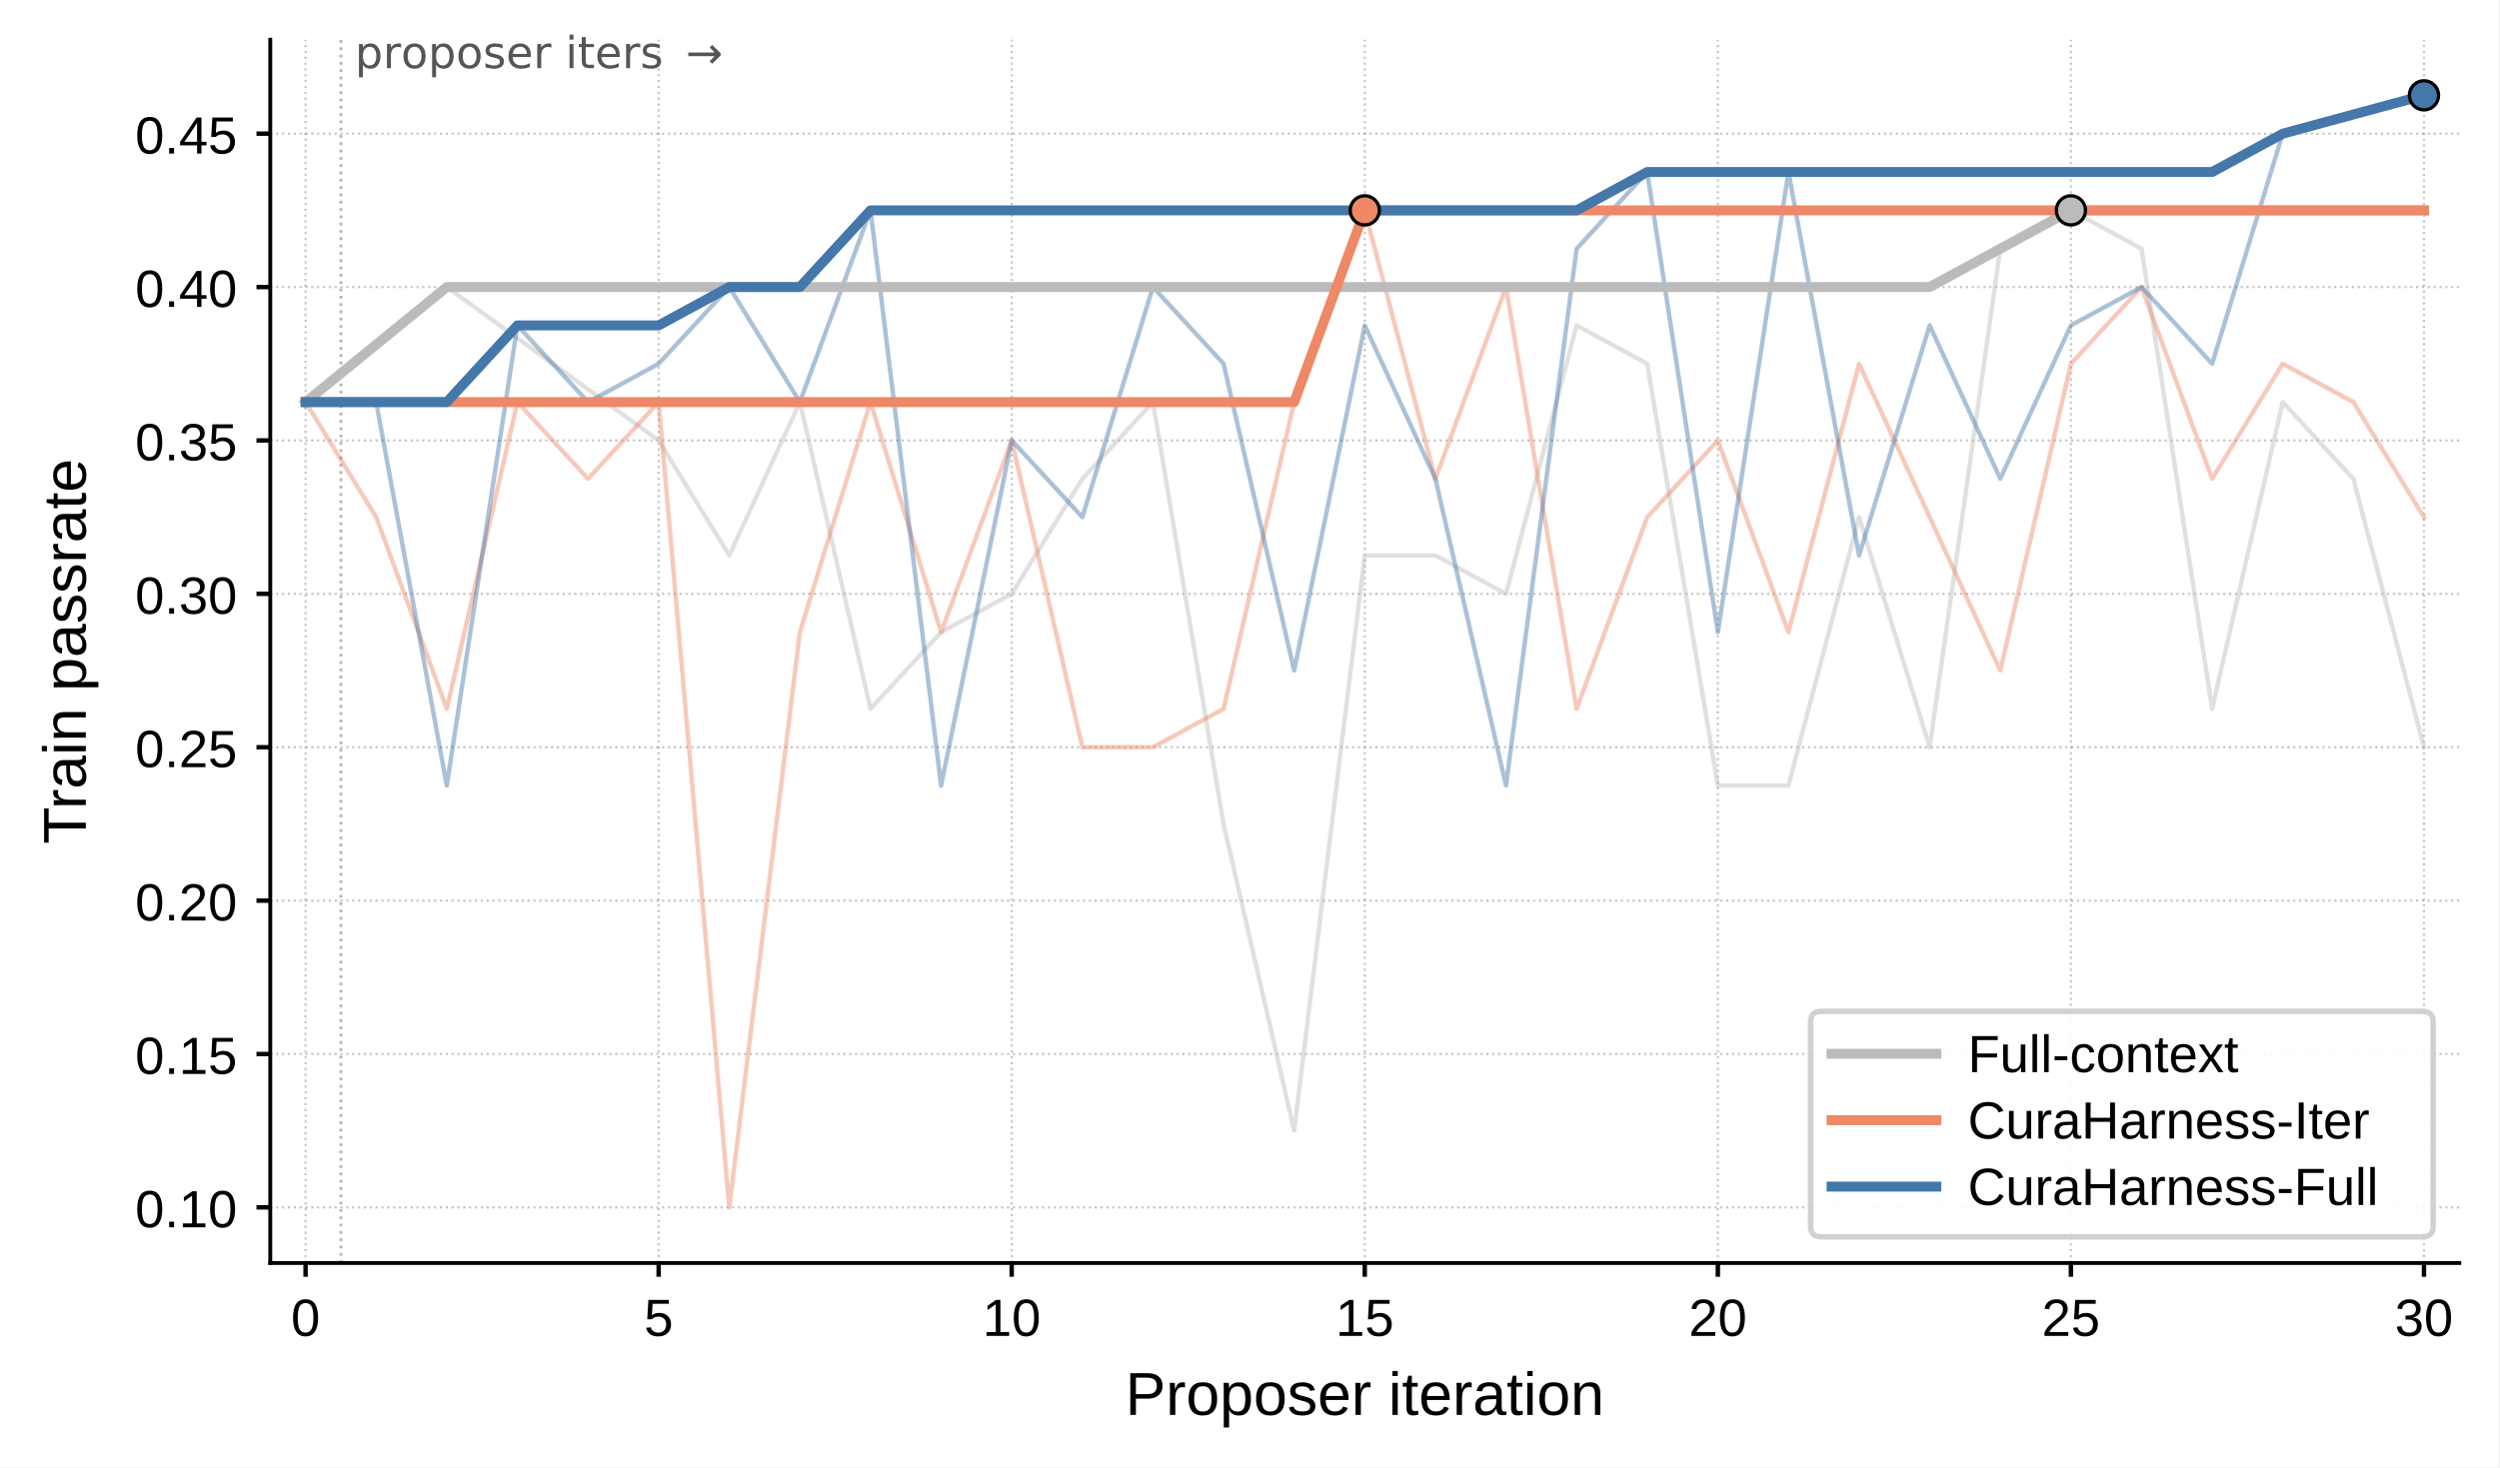
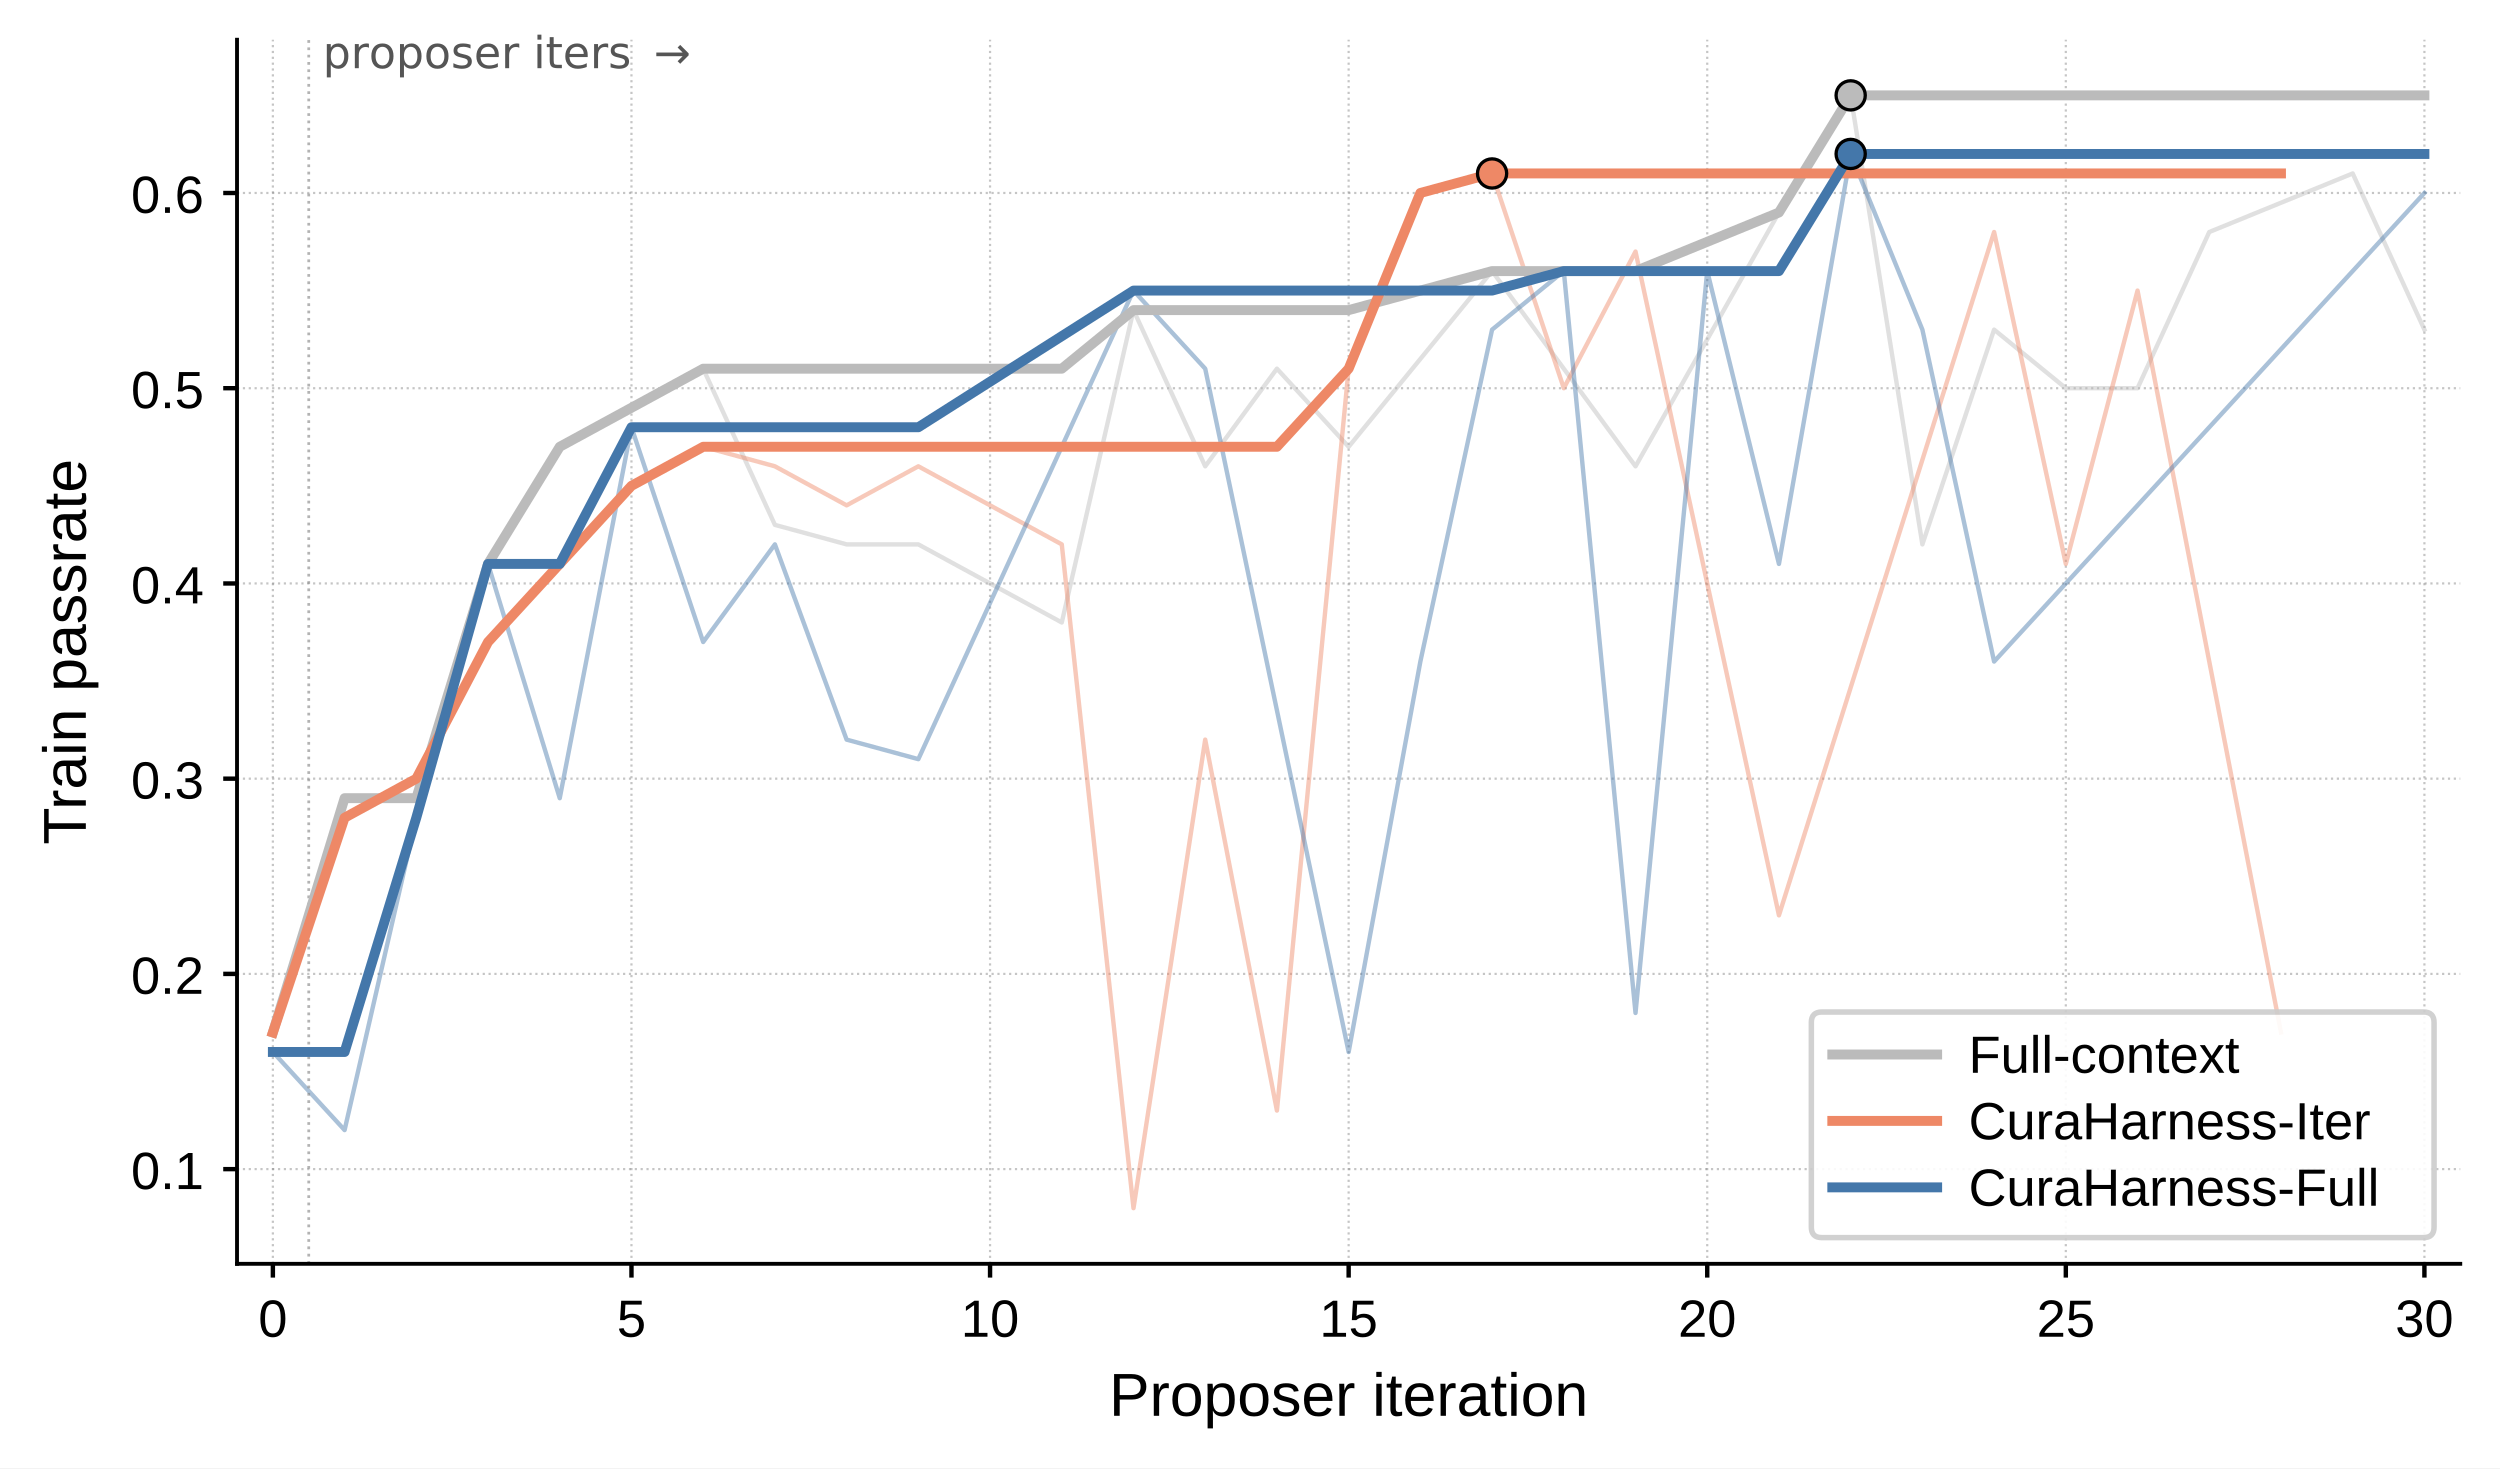
- <svg xmlns="http://www.w3.org/2000/svg" xmlns:xlink="http://www.w3.org/1999/xlink" width="453.058pt" height="266.08pt" viewBox="0 0 453.058 266.08" version="1.1">
+ <svg xmlns="http://www.w3.org/2000/svg" xmlns:xlink="http://www.w3.org/1999/xlink" width="453.074pt" height="266.08pt" viewBox="0 0 453.074 266.08" version="1.1">
  <defs>
    <style type="text/css">*{stroke-linejoin: round; stroke-linecap: butt}</style>
  </defs>
  <g id="figure_1">
    <g id="patch_1">
-       <path d="M 0 266.08  L 453.058 266.08  L 453.058 0  L 0 0  z " style="fill: #ffffff" />
+       <path d="M 0 266.08  L 453.074 266.08  L 453.074 0  L 0 0  z " style="fill: #ffffff" />
    </g>
    <g id="axes_1">
      <g id="patch_2">
-         <path d="M 48.998 229.04  L 445.858 229.04  L 445.858 7.2  L 48.998 7.2  z " style="fill: #ffffff" />
+         <path d="M 42.954 229.04  L 445.874 229.04  L 445.874 7.2  L 42.954 7.2  z " style="fill: #ffffff" />
      </g>
      <g id="matplotlib.axis_1">
        <g id="xtick_1">
          <g id="line2d_1">
-             <path d="M 55.399 229.04  L 55.399 7.2  " clip-path="url(#p69dfc248d8)" style="fill: none; stroke-dasharray: 0.4,0.66; stroke-dashoffset: 0; stroke: #808080; stroke-opacity: 0.45; stroke-width: 0.4" />
+             <path d="M 49.453 229.04  L 49.453 7.2  " clip-path="url(#p52450136b9)" style="fill: none; stroke-dasharray: 0.4,0.66; stroke-dashoffset: 0; stroke: #808080; stroke-opacity: 0.45; stroke-width: 0.4" />
          </g>
          <g id="line2d_2">
            <defs>
-               <path id="md05d6a2055" d="M 0 0  L 0 2.5  " style="stroke: #000000; stroke-width: 0.8" />
+               <path id="m943d3653a0" d="M 0 0  L 0 2.5  " style="stroke: #000000; stroke-width: 0.8" />
            </defs>
            <g>
-               <use xlink:href="#md05d6a2055" x="55.399" y="229.04" style="stroke: #000000; stroke-width: 0.8" />
+               <use xlink:href="#m943d3653a0" x="49.453" y="229.04" style="stroke: #000000; stroke-width: 0.8" />
            </g>
          </g>
          <g id="text_1">
-             <text style="font-size: 9.5px; font-family: 'Arial', 'DejaVu Sans', 'Liberation Sans', sans-serif; text-anchor: middle" x="55.399" y="242.259" transform="rotate(-0 55.39925 242.2585)">0</text>
+             <text style="font-size: 9.5px; font-family: 'Arial', 'DejaVu Sans', 'Liberation Sans', sans-serif; text-anchor: middle" x="49.453" y="242.259" transform="rotate(-0 49.45262 242.2585)">0</text>
          </g>
        </g>
        <g id="xtick_2">
          <g id="line2d_3">
-             <path d="M 119.409 229.04  L 119.409 7.2  " clip-path="url(#p69dfc248d8)" style="fill: none; stroke-dasharray: 0.4,0.66; stroke-dashoffset: 0; stroke: #808080; stroke-opacity: 0.45; stroke-width: 0.4" />
+             <path d="M 114.44 229.04  L 114.44 7.2  " clip-path="url(#p52450136b9)" style="fill: none; stroke-dasharray: 0.4,0.66; stroke-dashoffset: 0; stroke: #808080; stroke-opacity: 0.45; stroke-width: 0.4" />
          </g>
          <g id="line2d_4">
            <g>
-               <use xlink:href="#md05d6a2055" x="119.409" y="229.04" style="stroke: #000000; stroke-width: 0.8" />
+               <use xlink:href="#m943d3653a0" x="114.44" y="229.04" style="stroke: #000000; stroke-width: 0.8" />
            </g>
          </g>
          <g id="text_2">
-             <text style="font-size: 9.5px; font-family: 'Arial', 'DejaVu Sans', 'Liberation Sans', sans-serif; text-anchor: middle" x="119.409" y="242.259" transform="rotate(-0 119.4089 242.2585)">5</text>
+             <text style="font-size: 9.5px; font-family: 'Arial', 'DejaVu Sans', 'Liberation Sans', sans-serif; text-anchor: middle" x="114.44" y="242.259" transform="rotate(-0 114.4397 242.2585)">5</text>
          </g>
        </g>
        <g id="xtick_3">
          <g id="line2d_5">
-             <path d="M 183.419 229.04  L 183.419 7.2  " clip-path="url(#p69dfc248d8)" style="fill: none; stroke-dasharray: 0.4,0.66; stroke-dashoffset: 0; stroke: #808080; stroke-opacity: 0.45; stroke-width: 0.4" />
+             <path d="M 179.427 229.04  L 179.427 7.2  " clip-path="url(#p52450136b9)" style="fill: none; stroke-dasharray: 0.4,0.66; stroke-dashoffset: 0; stroke: #808080; stroke-opacity: 0.45; stroke-width: 0.4" />
          </g>
          <g id="line2d_6">
            <g>
-               <use xlink:href="#md05d6a2055" x="183.419" y="229.04" style="stroke: #000000; stroke-width: 0.8" />
+               <use xlink:href="#m943d3653a0" x="179.427" y="229.04" style="stroke: #000000; stroke-width: 0.8" />
            </g>
          </g>
          <g id="text_3">
-             <text style="font-size: 9.5px; font-family: 'Arial', 'DejaVu Sans', 'Liberation Sans', sans-serif; text-anchor: middle" x="183.419" y="242.259" transform="rotate(-0 183.4186 242.2585)">10</text>
+             <text style="font-size: 9.5px; font-family: 'Arial', 'DejaVu Sans', 'Liberation Sans', sans-serif; text-anchor: middle" x="179.427" y="242.259" transform="rotate(-0 179.4268 242.2585)">10</text>
          </g>
        </g>
        <g id="xtick_4">
          <g id="line2d_7">
-             <path d="M 247.428 229.04  L 247.428 7.2  " clip-path="url(#p69dfc248d8)" style="fill: none; stroke-dasharray: 0.4,0.66; stroke-dashoffset: 0; stroke: #808080; stroke-opacity: 0.45; stroke-width: 0.4" />
+             <path d="M 244.414 229.04  L 244.414 7.2  " clip-path="url(#p52450136b9)" style="fill: none; stroke-dasharray: 0.4,0.66; stroke-dashoffset: 0; stroke: #808080; stroke-opacity: 0.45; stroke-width: 0.4" />
          </g>
          <g id="line2d_8">
            <g>
-               <use xlink:href="#md05d6a2055" x="247.428" y="229.04" style="stroke: #000000; stroke-width: 0.8" />
+               <use xlink:href="#m943d3653a0" x="244.414" y="229.04" style="stroke: #000000; stroke-width: 0.8" />
            </g>
          </g>
          <g id="text_4">
-             <text style="font-size: 9.5px; font-family: 'Arial', 'DejaVu Sans', 'Liberation Sans', sans-serif; text-anchor: middle" x="247.428" y="242.259" transform="rotate(-0 247.4283 242.2585)">15</text>
+             <text style="font-size: 9.5px; font-family: 'Arial', 'DejaVu Sans', 'Liberation Sans', sans-serif; text-anchor: middle" x="244.414" y="242.259" transform="rotate(-0 244.4139 242.2585)">15</text>
          </g>
        </g>
        <g id="xtick_5">
          <g id="line2d_9">
-             <path d="M 311.438 229.04  L 311.438 7.2  " clip-path="url(#p69dfc248d8)" style="fill: none; stroke-dasharray: 0.4,0.66; stroke-dashoffset: 0; stroke: #808080; stroke-opacity: 0.45; stroke-width: 0.4" />
+             <path d="M 309.401 229.04  L 309.401 7.2  " clip-path="url(#p52450136b9)" style="fill: none; stroke-dasharray: 0.4,0.66; stroke-dashoffset: 0; stroke: #808080; stroke-opacity: 0.45; stroke-width: 0.4" />
          </g>
          <g id="line2d_10">
            <g>
-               <use xlink:href="#md05d6a2055" x="311.438" y="229.04" style="stroke: #000000; stroke-width: 0.8" />
+               <use xlink:href="#m943d3653a0" x="309.401" y="229.04" style="stroke: #000000; stroke-width: 0.8" />
            </g>
          </g>
          <g id="text_5">
-             <text style="font-size: 9.5px; font-family: 'Arial', 'DejaVu Sans', 'Liberation Sans', sans-serif; text-anchor: middle" x="311.438" y="242.259" transform="rotate(-0 311.438 242.2585)">20</text>
+             <text style="font-size: 9.5px; font-family: 'Arial', 'DejaVu Sans', 'Liberation Sans', sans-serif; text-anchor: middle" x="309.401" y="242.259" transform="rotate(-0 309.401 242.2585)">20</text>
          </g>
        </g>
        <g id="xtick_6">
          <g id="line2d_11">
-             <path d="M 375.448 229.04  L 375.448 7.2  " clip-path="url(#p69dfc248d8)" style="fill: none; stroke-dasharray: 0.4,0.66; stroke-dashoffset: 0; stroke: #808080; stroke-opacity: 0.45; stroke-width: 0.4" />
+             <path d="M 374.388 229.04  L 374.388 7.2  " clip-path="url(#p52450136b9)" style="fill: none; stroke-dasharray: 0.4,0.66; stroke-dashoffset: 0; stroke: #808080; stroke-opacity: 0.45; stroke-width: 0.4" />
          </g>
          <g id="line2d_12">
            <g>
-               <use xlink:href="#md05d6a2055" x="375.448" y="229.04" style="stroke: #000000; stroke-width: 0.8" />
+               <use xlink:href="#m943d3653a0" x="374.388" y="229.04" style="stroke: #000000; stroke-width: 0.8" />
            </g>
          </g>
          <g id="text_6">
-             <text style="font-size: 9.5px; font-family: 'Arial', 'DejaVu Sans', 'Liberation Sans', sans-serif; text-anchor: middle" x="375.448" y="242.259" transform="rotate(-0 375.4476 242.2585)">25</text>
+             <text style="font-size: 9.5px; font-family: 'Arial', 'DejaVu Sans', 'Liberation Sans', sans-serif; text-anchor: middle" x="374.388" y="242.259" transform="rotate(-0 374.3881 242.2585)">25</text>
          </g>
        </g>
        <g id="xtick_7">
          <g id="line2d_13">
-             <path d="M 439.457 229.04  L 439.457 7.2  " clip-path="url(#p69dfc248d8)" style="fill: none; stroke-dasharray: 0.4,0.66; stroke-dashoffset: 0; stroke: #808080; stroke-opacity: 0.45; stroke-width: 0.4" />
+             <path d="M 439.375 229.04  L 439.375 7.2  " clip-path="url(#p52450136b9)" style="fill: none; stroke-dasharray: 0.4,0.66; stroke-dashoffset: 0; stroke: #808080; stroke-opacity: 0.45; stroke-width: 0.4" />
          </g>
          <g id="line2d_14">
            <g>
-               <use xlink:href="#md05d6a2055" x="439.457" y="229.04" style="stroke: #000000; stroke-width: 0.8" />
+               <use xlink:href="#m943d3653a0" x="439.375" y="229.04" style="stroke: #000000; stroke-width: 0.8" />
            </g>
          </g>
          <g id="text_7">
-             <text style="font-size: 9.5px; font-family: 'Arial', 'DejaVu Sans', 'Liberation Sans', sans-serif; text-anchor: middle" x="439.457" y="242.259" transform="rotate(-0 439.4573 242.2585)">30</text>
+             <text style="font-size: 9.5px; font-family: 'Arial', 'DejaVu Sans', 'Liberation Sans', sans-serif; text-anchor: middle" x="439.375" y="242.259" transform="rotate(-0 439.3752 242.2585)">30</text>
          </g>
        </g>
        <g id="text_8">
-           <text style="font-size: 11px; font-family: 'Arial', 'DejaVu Sans', 'Liberation Sans', sans-serif; text-anchor: middle" x="247.428" y="256.592" transform="rotate(-0 247.4283 256.5925)">Proposer iteration</text>
+           <text style="font-size: 11px; font-family: 'Arial', 'DejaVu Sans', 'Liberation Sans', sans-serif; text-anchor: middle" x="244.414" y="256.592" transform="rotate(-0 244.4139 256.5925)">Proposer iteration</text>
        </g>
      </g>
      <g id="matplotlib.axis_2">
        <g id="ytick_1">
          <g id="line2d_15">
-             <path d="M 48.998 218.956  L 445.858 218.956  " clip-path="url(#p69dfc248d8)" style="fill: none; stroke-dasharray: 0.4,0.66; stroke-dashoffset: 0; stroke: #808080; stroke-opacity: 0.45; stroke-width: 0.4" />
+             <path d="M 42.954 211.88  L 445.874 211.88  " clip-path="url(#p52450136b9)" style="fill: none; stroke-dasharray: 0.4,0.66; stroke-dashoffset: 0; stroke: #808080; stroke-opacity: 0.45; stroke-width: 0.4" />
          </g>
          <g id="line2d_16">
            <defs>
-               <path id="m5538f624c9" d="M 0 0  L -2.5 0  " style="stroke: #000000; stroke-width: 0.8" />
+               <path id="ma02da715d0" d="M 0 0  L -2.5 0  " style="stroke: #000000; stroke-width: 0.8" />
            </defs>
            <g>
-               <use xlink:href="#m5538f624c9" x="48.998" y="218.956" style="stroke: #000000; stroke-width: 0.8" />
+               <use xlink:href="#ma02da715d0" x="42.954" y="211.88" style="stroke: #000000; stroke-width: 0.8" />
            </g>
          </g>
          <g id="text_9">
-             <text style="font-size: 9.5px; font-family: 'Arial', 'DejaVu Sans', 'Liberation Sans', sans-serif; text-anchor: end" x="42.998" y="222.566" transform="rotate(-0 42.99828 222.5656)">0.10</text>
+             <text style="font-size: 9.5px; font-family: 'Arial', 'DejaVu Sans', 'Liberation Sans', sans-serif; text-anchor: end" x="36.954" y="215.489" transform="rotate(-0 36.95391 215.4894)">0.1</text>
          </g>
        </g>
        <g id="ytick_2">
          <g id="line2d_17">
-             <path d="M 48.998 191.139  L 445.858 191.139  " clip-path="url(#p69dfc248d8)" style="fill: none; stroke-dasharray: 0.4,0.66; stroke-dashoffset: 0; stroke: #808080; stroke-opacity: 0.45; stroke-width: 0.4" />
+             <path d="M 42.954 176.499  L 445.874 176.499  " clip-path="url(#p52450136b9)" style="fill: none; stroke-dasharray: 0.4,0.66; stroke-dashoffset: 0; stroke: #808080; stroke-opacity: 0.45; stroke-width: 0.4" />
          </g>
          <g id="line2d_18">
            <g>
-               <use xlink:href="#m5538f624c9" x="48.998" y="191.139" style="stroke: #000000; stroke-width: 0.8" />
+               <use xlink:href="#ma02da715d0" x="42.954" y="176.499" style="stroke: #000000; stroke-width: 0.8" />
            </g>
          </g>
          <g id="text_10">
-             <text style="font-size: 9.5px; font-family: 'Arial', 'DejaVu Sans', 'Liberation Sans', sans-serif; text-anchor: end" x="42.998" y="194.749" transform="rotate(-0 42.99828 194.7487)">0.15</text>
+             <text style="font-size: 9.5px; font-family: 'Arial', 'DejaVu Sans', 'Liberation Sans', sans-serif; text-anchor: end" x="36.954" y="180.108" transform="rotate(-0 36.95391 180.1082)">0.2</text>
          </g>
        </g>
        <g id="ytick_3">
          <g id="line2d_19">
-             <path d="M 48.998 163.323  L 445.858 163.323  " clip-path="url(#p69dfc248d8)" style="fill: none; stroke-dasharray: 0.4,0.66; stroke-dashoffset: 0; stroke: #808080; stroke-opacity: 0.45; stroke-width: 0.4" />
+             <path d="M 42.954 141.118  L 445.874 141.118  " clip-path="url(#p52450136b9)" style="fill: none; stroke-dasharray: 0.4,0.66; stroke-dashoffset: 0; stroke: #808080; stroke-opacity: 0.45; stroke-width: 0.4" />
          </g>
          <g id="line2d_20">
            <g>
-               <use xlink:href="#m5538f624c9" x="48.998" y="163.323" style="stroke: #000000; stroke-width: 0.8" />
+               <use xlink:href="#ma02da715d0" x="42.954" y="141.118" style="stroke: #000000; stroke-width: 0.8" />
            </g>
          </g>
          <g id="text_11">
-             <text style="font-size: 9.5px; font-family: 'Arial', 'DejaVu Sans', 'Liberation Sans', sans-serif; text-anchor: end" x="42.998" y="166.932" transform="rotate(-0 42.99828 166.9318)">0.20</text>
+             <text style="font-size: 9.5px; font-family: 'Arial', 'DejaVu Sans', 'Liberation Sans', sans-serif; text-anchor: end" x="36.954" y="144.727" transform="rotate(-0 36.95391 144.727)">0.3</text>
          </g>
        </g>
        <g id="ytick_4">
          <g id="line2d_21">
-             <path d="M 48.998 135.506  L 445.858 135.506  " clip-path="url(#p69dfc248d8)" style="fill: none; stroke-dasharray: 0.4,0.66; stroke-dashoffset: 0; stroke: #808080; stroke-opacity: 0.45; stroke-width: 0.4" />
+             <path d="M 42.954 105.737  L 445.874 105.737  " clip-path="url(#p52450136b9)" style="fill: none; stroke-dasharray: 0.4,0.66; stroke-dashoffset: 0; stroke: #808080; stroke-opacity: 0.45; stroke-width: 0.4" />
          </g>
          <g id="line2d_22">
            <g>
-               <use xlink:href="#m5538f624c9" x="48.998" y="135.506" style="stroke: #000000; stroke-width: 0.8" />
+               <use xlink:href="#ma02da715d0" x="42.954" y="105.737" style="stroke: #000000; stroke-width: 0.8" />
            </g>
          </g>
          <g id="text_12">
-             <text style="font-size: 9.5px; font-family: 'Arial', 'DejaVu Sans', 'Liberation Sans', sans-serif; text-anchor: end" x="42.998" y="139.115" transform="rotate(-0 42.99828 139.1148)">0.25</text>
+             <text style="font-size: 9.5px; font-family: 'Arial', 'DejaVu Sans', 'Liberation Sans', sans-serif; text-anchor: end" x="36.954" y="109.346" transform="rotate(-0 36.95391 109.3458)">0.4</text>
          </g>
        </g>
        <g id="ytick_5">
          <g id="line2d_23">
-             <path d="M 48.998 107.689  L 445.858 107.689  " clip-path="url(#p69dfc248d8)" style="fill: none; stroke-dasharray: 0.4,0.66; stroke-dashoffset: 0; stroke: #808080; stroke-opacity: 0.45; stroke-width: 0.4" />
+             <path d="M 42.954 70.355  L 445.874 70.355  " clip-path="url(#p52450136b9)" style="fill: none; stroke-dasharray: 0.4,0.66; stroke-dashoffset: 0; stroke: #808080; stroke-opacity: 0.45; stroke-width: 0.4" />
          </g>
          <g id="line2d_24">
            <g>
-               <use xlink:href="#m5538f624c9" x="48.998" y="107.689" style="stroke: #000000; stroke-width: 0.8" />
+               <use xlink:href="#ma02da715d0" x="42.954" y="70.355" style="stroke: #000000; stroke-width: 0.8" />
            </g>
          </g>
          <g id="text_13">
-             <text style="font-size: 9.5px; font-family: 'Arial', 'DejaVu Sans', 'Liberation Sans', sans-serif; text-anchor: end" x="42.998" y="111.298" transform="rotate(-0 42.99828 111.2979)">0.30</text>
+             <text style="font-size: 9.5px; font-family: 'Arial', 'DejaVu Sans', 'Liberation Sans', sans-serif; text-anchor: end" x="36.954" y="73.965" transform="rotate(-0 36.95391 73.96466)">0.5</text>
          </g>
        </g>
        <g id="ytick_6">
          <g id="line2d_25">
-             <path d="M 48.998 79.872  L 445.858 79.872  " clip-path="url(#p69dfc248d8)" style="fill: none; stroke-dasharray: 0.4,0.66; stroke-dashoffset: 0; stroke: #808080; stroke-opacity: 0.45; stroke-width: 0.4" />
+             <path d="M 42.954 34.974  L 445.874 34.974  " clip-path="url(#p52450136b9)" style="fill: none; stroke-dasharray: 0.4,0.66; stroke-dashoffset: 0; stroke: #808080; stroke-opacity: 0.45; stroke-width: 0.4" />
          </g>
          <g id="line2d_26">
            <g>
-               <use xlink:href="#m5538f624c9" x="48.998" y="79.872" style="stroke: #000000; stroke-width: 0.8" />
+               <use xlink:href="#ma02da715d0" x="42.954" y="34.974" style="stroke: #000000; stroke-width: 0.8" />
            </g>
          </g>
          <g id="text_14">
-             <text style="font-size: 9.5px; font-family: 'Arial', 'DejaVu Sans', 'Liberation Sans', sans-serif; text-anchor: end" x="42.998" y="83.481" transform="rotate(-0 42.99828 83.48098)">0.35</text>
-           </g>
-         </g>
-         <g id="ytick_7">
-           <g id="line2d_27">
-             <path d="M 48.998 52.055  L 445.858 52.055  " clip-path="url(#p69dfc248d8)" style="fill: none; stroke-dasharray: 0.4,0.66; stroke-dashoffset: 0; stroke: #808080; stroke-opacity: 0.45; stroke-width: 0.4" />
-           </g>
-           <g id="line2d_28">
-             <g>
-               <use xlink:href="#m5538f624c9" x="48.998" y="52.055" style="stroke: #000000; stroke-width: 0.8" />
-             </g>
-           </g>
-           <g id="text_15">
-             <text style="font-size: 9.5px; font-family: 'Arial', 'DejaVu Sans', 'Liberation Sans', sans-serif; text-anchor: end" x="42.998" y="55.664" transform="rotate(-0 42.99828 55.66405)">0.40</text>
-           </g>
-         </g>
-         <g id="ytick_8">
-           <g id="line2d_29">
-             <path d="M 48.998 24.238  L 445.858 24.238  " clip-path="url(#p69dfc248d8)" style="fill: none; stroke-dasharray: 0.4,0.66; stroke-dashoffset: 0; stroke: #808080; stroke-opacity: 0.45; stroke-width: 0.4" />
-           </g>
-           <g id="line2d_30">
-             <g>
-               <use xlink:href="#m5538f624c9" x="48.998" y="24.238" style="stroke: #000000; stroke-width: 0.8" />
-             </g>
-           </g>
-           <g id="text_16">
-             <text style="font-size: 9.5px; font-family: 'Arial', 'DejaVu Sans', 'Liberation Sans', sans-serif; text-anchor: end" x="42.998" y="27.847" transform="rotate(-0 42.99828 27.84713)">0.45</text>
-           </g>
-         </g>
-         <g id="text_17">
+             <text style="font-size: 9.5px; font-family: 'Arial', 'DejaVu Sans', 'Liberation Sans', sans-serif; text-anchor: end" x="36.954" y="38.583" transform="rotate(-0 36.95391 38.58348)">0.6</text>
+           </g>
+         </g>
+         <g id="text_15">
          <text style="font-size: 11px; font-family: 'Arial', 'DejaVu Sans', 'Liberation Sans', sans-serif; text-anchor: middle" x="15.558" y="118.12" transform="rotate(-90 15.55828 118.12)">Train passrate</text>
        </g>
      </g>
+       <g id="line2d_27">
+         <path d="M 49.453 187.113  L 62.45 144.656  L 75.447 144.656  L 88.445 102.198  L 101.442 80.97  L 127.437 66.817  L 140.435 95.122  L 153.432 98.66  L 166.429 98.66  L 192.424 112.813  L 205.422 56.203  L 218.419 84.508  L 231.416 66.817  L 244.414 80.97  L 270.409 49.127  L 283.406 66.817  L 296.404 84.508  L 322.398 38.512  L 335.396 17.284  L 348.393 98.66  L 361.391 59.741  L 374.388 70.355  L 387.386 70.355  L 400.383 42.05  L 426.378 31.436  L 439.375 59.741  " clip-path="url(#p52450136b9)" style="fill: none; stroke: #bbbbbb; stroke-opacity: 0.45; stroke-width: 0.8; stroke-linecap: square" />
+       </g>
+       <g id="line2d_28">
+         <path d="M 49.453 187.113  L 62.45 148.194  L 75.447 141.118  L 88.445 116.351  L 114.44 88.046  L 127.437 80.97  L 140.435 84.508  L 153.432 91.584  L 166.429 84.508  L 192.424 98.66  L 205.422 218.956  L 218.419 134.042  L 231.416 201.266  L 244.414 66.817  L 257.411 34.974  L 270.409 31.436  L 283.406 70.355  L 296.404 45.589  L 322.398 165.885  L 361.391 42.05  L 374.388 102.198  L 387.386 52.665  L 413.38 187.113  " clip-path="url(#p52450136b9)" style="fill: none; stroke: #ee8866; stroke-opacity: 0.45; stroke-width: 0.8; stroke-linecap: square" />
+       </g>
+       <g id="line2d_29">
+         <path d="M 49.453 190.651  L 62.45 204.804  L 75.447 148.194  L 88.445 102.198  L 101.442 144.656  L 114.44 77.432  L 127.437 116.351  L 140.435 98.66  L 153.432 134.042  L 166.429 137.58  L 205.422 52.665  L 218.419 66.817  L 244.414 190.651  L 257.411 119.889  L 270.409 59.741  L 283.406 49.127  L 296.404 183.575  L 309.401 49.127  L 322.398 102.198  L 335.396 27.898  L 348.393 59.741  L 361.391 119.889  L 439.375 34.974  " clip-path="url(#p52450136b9)" style="fill: none; stroke: #4477aa; stroke-opacity: 0.45; stroke-width: 0.8; stroke-linecap: square" />
+       </g>
+       <g id="line2d_30">
+         <path d="M 55.951 229.04  L 55.951 7.2  " clip-path="url(#p52450136b9)" style="fill: none; stroke-dasharray: 0.5,0.825; stroke-dashoffset: 0; stroke: #808080; stroke-opacity: 0.6; stroke-width: 0.5" />
+       </g>
+       <g id="patch_3">
+         <path d="M 42.954 229.04  L 42.954 7.2  " style="fill: none; stroke: #000000; stroke-width: 0.7; stroke-linejoin: miter; stroke-linecap: square" />
+       </g>
+       <g id="patch_4">
+         <path d="M 42.954 229.04  L 445.874 229.04  " style="fill: none; stroke: #000000; stroke-width: 0.7; stroke-linejoin: miter; stroke-linecap: square" />
+       </g>
      <g id="line2d_31">
-         <path d="M 55.399 72.917  L 81.003 52.055  L 119.409 79.872  L 132.211 100.734  L 145.013 72.917  L 157.815 128.551  L 170.617 114.643  L 183.419 107.689  L 196.221 86.826  L 209.022 72.917  L 221.824 149.414  L 234.626 205.048  L 247.428 100.734  L 260.23 100.734  L 273.032 107.689  L 285.834 59.009  L 298.636 65.963  L 311.438 142.46  L 324.24 142.46  L 337.042 93.78  L 349.844 135.506  L 362.646 45.101  L 375.448 38.146  L 388.25 45.101  L 401.052 128.551  L 413.853 72.917  L 426.655 86.826  L 439.457 135.506  " clip-path="url(#p69dfc248d8)" style="fill: none; stroke: #bbbbbb; stroke-opacity: 0.45; stroke-width: 0.8; stroke-linecap: square" />
+         <path d="M 49.453 187.113  L 62.45 144.656  L 75.447 144.656  L 88.445 102.198  L 101.442 80.97  L 127.437 66.817  L 140.435 66.817  L 153.432 66.817  L 166.429 66.817  L 192.424 66.817  L 205.422 56.203  L 218.419 56.203  L 231.416 56.203  L 244.414 56.203  L 270.409 49.127  L 283.406 49.127  L 296.404 49.127  L 322.398 38.512  L 335.396 17.284  L 348.393 17.284  L 361.391 17.284  L 374.388 17.284  L 387.386 17.284  L 400.383 17.284  L 426.378 17.284  L 439.375 17.284  " clip-path="url(#p52450136b9)" style="fill: none; stroke: #bbbbbb; stroke-width: 1.8; stroke-linecap: square" />
      </g>
      <g id="line2d_32">
-         <path d="M 55.399 72.917  L 68.201 93.78  L 81.003 128.551  L 93.805 72.917  L 106.607 86.826  L 119.409 72.917  L 132.211 218.956  L 145.013 114.643  L 157.815 72.917  L 170.617 114.643  L 183.419 79.872  L 196.221 135.506  L 209.022 135.506  L 221.824 128.551  L 234.626 72.917  L 247.428 38.146  L 260.23 86.826  L 273.032 52.055  L 285.834 128.551  L 298.636 93.78  L 311.438 79.872  L 324.24 114.643  L 337.042 65.963  L 349.844 93.78  L 362.646 121.597  L 375.448 65.963  L 388.25 52.055  L 401.052 86.826  L 413.853 65.963  L 426.655 72.917  L 439.457 93.78  " clip-path="url(#p69dfc248d8)" style="fill: none; stroke: #ee8866; stroke-opacity: 0.45; stroke-width: 0.8; stroke-linecap: square" />
+         <path d="M 49.453 187.113  L 62.45 148.194  L 75.447 141.118  L 88.445 116.351  L 114.44 88.046  L 127.437 80.97  L 140.435 80.97  L 153.432 80.97  L 166.429 80.97  L 192.424 80.97  L 205.422 80.97  L 218.419 80.97  L 231.416 80.97  L 244.414 66.817  L 257.411 34.974  L 270.409 31.436  L 283.406 31.436  L 296.404 31.436  L 322.398 31.436  L 361.391 31.436  L 374.388 31.436  L 387.386 31.436  L 413.38 31.436  " clip-path="url(#p52450136b9)" style="fill: none; stroke: #ee8866; stroke-width: 1.8; stroke-linecap: square" />
      </g>
      <g id="line2d_33">
-         <path d="M 55.399 72.917  L 68.201 72.917  L 81.003 142.46  L 93.805 59.009  L 106.607 72.917  L 119.409 65.963  L 132.211 52.055  L 145.013 72.917  L 157.815 38.146  L 170.617 142.46  L 183.419 79.872  L 196.221 93.78  L 209.022 52.055  L 221.824 65.963  L 234.626 121.597  L 247.428 59.009  L 260.23 86.826  L 273.032 142.46  L 285.834 45.101  L 298.636 31.192  L 311.438 114.643  L 324.24 31.192  L 337.042 100.734  L 349.844 59.009  L 362.646 86.826  L 375.448 59.009  L 388.25 52.055  L 401.052 65.963  L 413.853 24.238  L 439.457 17.284  " clip-path="url(#p69dfc248d8)" style="fill: none; stroke: #4477aa; stroke-opacity: 0.45; stroke-width: 0.8; stroke-linecap: square" />
-       </g>
-       <g id="line2d_34">
-         <path d="M 61.8 229.04  L 61.8 7.2  " clip-path="url(#p69dfc248d8)" style="fill: none; stroke-dasharray: 0.5,0.825; stroke-dashoffset: 0; stroke: #808080; stroke-opacity: 0.6; stroke-width: 0.5" />
-       </g>
-       <g id="patch_3">
-         <path d="M 48.998 229.04  L 48.998 7.2  " style="fill: none; stroke: #000000; stroke-width: 0.7; stroke-linejoin: miter; stroke-linecap: square" />
-       </g>
-       <g id="patch_4">
-         <path d="M 48.998 229.04  L 445.858 229.04  " style="fill: none; stroke: #000000; stroke-width: 0.7; stroke-linejoin: miter; stroke-linecap: square" />
-       </g>
-       <g id="line2d_35">
-         <path d="M 55.399 72.917  L 81.003 52.055  L 119.409 52.055  L 132.211 52.055  L 145.013 52.055  L 157.815 52.055  L 170.617 52.055  L 183.419 52.055  L 196.221 52.055  L 209.022 52.055  L 221.824 52.055  L 234.626 52.055  L 247.428 52.055  L 260.23 52.055  L 273.032 52.055  L 285.834 52.055  L 298.636 52.055  L 311.438 52.055  L 324.24 52.055  L 337.042 52.055  L 349.844 52.055  L 362.646 45.101  L 375.448 38.146  L 388.25 38.146  L 401.052 38.146  L 413.853 38.146  L 426.655 38.146  L 439.457 38.146  " clip-path="url(#p69dfc248d8)" style="fill: none; stroke: #bbbbbb; stroke-width: 1.8; stroke-linecap: square" />
-       </g>
-       <g id="line2d_36">
-         <path d="M 55.399 72.917  L 68.201 72.917  L 81.003 72.917  L 93.805 72.917  L 106.607 72.917  L 119.409 72.917  L 132.211 72.917  L 145.013 72.917  L 157.815 72.917  L 170.617 72.917  L 183.419 72.917  L 196.221 72.917  L 209.022 72.917  L 221.824 72.917  L 234.626 72.917  L 247.428 38.146  L 260.23 38.146  L 273.032 38.146  L 285.834 38.146  L 298.636 38.146  L 311.438 38.146  L 324.24 38.146  L 337.042 38.146  L 349.844 38.146  L 362.646 38.146  L 375.448 38.146  L 388.25 38.146  L 401.052 38.146  L 413.853 38.146  L 426.655 38.146  L 439.457 38.146  " clip-path="url(#p69dfc248d8)" style="fill: none; stroke: #ee8866; stroke-width: 1.8; stroke-linecap: square" />
-       </g>
-       <g id="line2d_37">
-         <path d="M 55.399 72.917  L 68.201 72.917  L 81.003 72.917  L 93.805 59.009  L 106.607 59.009  L 119.409 59.009  L 132.211 52.055  L 145.013 52.055  L 157.815 38.146  L 170.617 38.146  L 183.419 38.146  L 196.221 38.146  L 209.022 38.146  L 221.824 38.146  L 234.626 38.146  L 247.428 38.146  L 260.23 38.146  L 273.032 38.146  L 285.834 38.146  L 298.636 31.192  L 311.438 31.192  L 324.24 31.192  L 337.042 31.192  L 349.844 31.192  L 362.646 31.192  L 375.448 31.192  L 388.25 31.192  L 401.052 31.192  L 413.853 24.238  L 439.457 17.284  " clip-path="url(#p69dfc248d8)" style="fill: none; stroke: #4477aa; stroke-width: 1.8; stroke-linecap: square" />
-       </g>
-       <g id="text_18">
-         <g style="fill: #555555" transform="translate(61.80022 13.28)">
+         <path d="M 49.453 190.651  L 62.45 190.651  L 75.447 148.194  L 88.445 102.198  L 101.442 102.198  L 114.44 77.432  L 127.437 77.432  L 140.435 77.432  L 153.432 77.432  L 166.429 77.432  L 205.422 52.665  L 218.419 52.665  L 244.414 52.665  L 257.411 52.665  L 270.409 52.665  L 283.406 49.127  L 296.404 49.127  L 309.401 49.127  L 322.398 49.127  L 335.396 27.898  L 348.393 27.898  L 361.391 27.898  L 439.375 27.898  " clip-path="url(#p52450136b9)" style="fill: none; stroke: #4477aa; stroke-width: 1.8; stroke-linecap: square" />
+       </g>
+       <g id="text_16">
+         <g style="fill: #555555" transform="translate(55.95133 13.28)">
          <text>
            <tspan x="0" y="-0.922" style="font-size: 8px; font-family: 'DejaVu Sans'; fill: #555555"> </tspan>
            <tspan x="2.543" y="-0.922" style="font-size: 8px; font-family: 'DejaVu Sans'; fill: #555555">p</tspan>
            <tspan x="7.621" y="-0.922" style="font-size: 8px; font-family: 'DejaVu Sans'; fill: #555555">r</tspan>
            <tspan x="10.91" y="-0.922" style="font-size: 8px; font-family: 'DejaVu Sans'; fill: #555555">o</tspan>
            <tspan x="15.805" y="-0.922" style="font-size: 8px; font-family: 'DejaVu Sans'; fill: #555555">p</tspan>
            <tspan x="20.883" y="-0.922" style="font-size: 8px; font-family: 'DejaVu Sans'; fill: #555555">o</tspan>
            <tspan x="25.777" y="-0.922" style="font-size: 8px; font-family: 'DejaVu Sans'; fill: #555555">s</tspan>
            <tspan x="29.945" y="-0.922" style="font-size: 8px; font-family: 'DejaVu Sans'; fill: #555555">e</tspan>
            <tspan x="34.867" y="-0.922" style="font-size: 8px; font-family: 'DejaVu Sans'; fill: #555555">r</tspan>
            <tspan x="38.156" y="-0.922" style="font-size: 8px; font-family: 'DejaVu Sans'; fill: #555555"> </tspan>
            <tspan x="40.699" y="-0.922" style="font-size: 8px; font-family: 'DejaVu Sans'; fill: #555555">i</tspan>
            <tspan x="42.922" y="-0.922" style="font-size: 8px; font-family: 'DejaVu Sans'; fill: #555555">t</tspan>
            <tspan x="46.059" y="-0.922" style="font-size: 8px; font-family: 'DejaVu Sans'; fill: #555555">e</tspan>
            <tspan x="50.98" y="-0.922" style="font-size: 8px; font-family: 'DejaVu Sans'; fill: #555555">r</tspan>
            <tspan x="54.27" y="-0.922" style="font-size: 8px; font-family: 'DejaVu Sans'; fill: #555555">s</tspan>
            <tspan x="58.438" y="-0.922" style="font-size: 8px; font-family: 'DejaVu Sans'; fill: #555555"> </tspan>
            <tspan x="62.539" y="-0.922" style="font-size: 8px; font-family: 'DejaVu Sans'; fill: #555555">→</tspan>
          </text>
        </g>
      </g>
      <g id="PathCollection_1">
        <defs>
-           <path id="me523e03cf8" d="M 0 2.646  C 0.702 2.646 1.375 2.367 1.871 1.871  C 2.367 1.375 2.646 0.702 2.646 0  C 2.646 -0.702 2.367 -1.375 1.871 -1.871  C 1.375 -2.367 0.702 -2.646 0 -2.646  C -0.702 -2.646 -1.375 -2.367 -1.871 -1.871  C -2.367 -1.375 -2.646 -0.702 -2.646 0  C -2.646 0.702 -2.367 1.375 -1.871 1.871  C -1.375 2.367 -0.702 2.646 0 2.646  z " style="stroke: #000000; stroke-width: 0.6" />
+           <path id="mba9807de9a" d="M 0 2.646  C 0.702 2.646 1.375 2.367 1.871 1.871  C 2.367 1.375 2.646 0.702 2.646 0  C 2.646 -0.702 2.367 -1.375 1.871 -1.871  C 1.375 -2.367 0.702 -2.646 0 -2.646  C -0.702 -2.646 -1.375 -2.367 -1.871 -1.871  C -2.367 -1.375 -2.646 -0.702 -2.646 0  C -2.646 0.702 -2.367 1.375 -1.871 1.871  C -1.375 2.367 -0.702 2.646 0 2.646  z " style="stroke: #000000; stroke-width: 0.6" />
        </defs>
-         <g clip-path="url(#p69dfc248d8)">
-           <use xlink:href="#me523e03cf8" x="375.448" y="38.146" style="fill: #bbbbbb; stroke: #000000; stroke-width: 0.6" />
+         <g clip-path="url(#p52450136b9)">
+           <use xlink:href="#mba9807de9a" x="335.396" y="17.284" style="fill: #bbbbbb; stroke: #000000; stroke-width: 0.6" />
        </g>
      </g>
      <g id="PathCollection_2">
        <defs>
-           <path id="m968ca347e0" d="M 0 2.646  C 0.702 2.646 1.375 2.367 1.871 1.871  C 2.367 1.375 2.646 0.702 2.646 0  C 2.646 -0.702 2.367 -1.375 1.871 -1.871  C 1.375 -2.367 0.702 -2.646 0 -2.646  C -0.702 -2.646 -1.375 -2.367 -1.871 -1.871  C -2.367 -1.375 -2.646 -0.702 -2.646 0  C -2.646 0.702 -2.367 1.375 -1.871 1.871  C -1.375 2.367 -0.702 2.646 0 2.646  z " style="stroke: #000000; stroke-width: 0.6" />
+           <path id="mad7261b894" d="M 0 2.646  C 0.702 2.646 1.375 2.367 1.871 1.871  C 2.367 1.375 2.646 0.702 2.646 0  C 2.646 -0.702 2.367 -1.375 1.871 -1.871  C 1.375 -2.367 0.702 -2.646 0 -2.646  C -0.702 -2.646 -1.375 -2.367 -1.871 -1.871  C -2.367 -1.375 -2.646 -0.702 -2.646 0  C -2.646 0.702 -2.367 1.375 -1.871 1.871  C -1.375 2.367 -0.702 2.646 0 2.646  z " style="stroke: #000000; stroke-width: 0.6" />
        </defs>
-         <g clip-path="url(#p69dfc248d8)">
-           <use xlink:href="#m968ca347e0" x="247.428" y="38.146" style="fill: #ee8866; stroke: #000000; stroke-width: 0.6" />
+         <g clip-path="url(#p52450136b9)">
+           <use xlink:href="#mad7261b894" x="270.409" y="31.436" style="fill: #ee8866; stroke: #000000; stroke-width: 0.6" />
        </g>
      </g>
      <g id="PathCollection_3">
        <defs>
-           <path id="m1139169b37" d="M 0 2.646  C 0.702 2.646 1.375 2.367 1.871 1.871  C 2.367 1.375 2.646 0.702 2.646 0  C 2.646 -0.702 2.367 -1.375 1.871 -1.871  C 1.375 -2.367 0.702 -2.646 0 -2.646  C -0.702 -2.646 -1.375 -2.367 -1.871 -1.871  C -2.367 -1.375 -2.646 -0.702 -2.646 0  C -2.646 0.702 -2.367 1.375 -1.871 1.871  C -1.375 2.367 -0.702 2.646 0 2.646  z " style="stroke: #000000; stroke-width: 0.6" />
+           <path id="m18d448ad8c" d="M 0 2.646  C 0.702 2.646 1.375 2.367 1.871 1.871  C 2.367 1.375 2.646 0.702 2.646 0  C 2.646 -0.702 2.367 -1.375 1.871 -1.871  C 1.375 -2.367 0.702 -2.646 0 -2.646  C -0.702 -2.646 -1.375 -2.367 -1.871 -1.871  C -2.367 -1.375 -2.646 -0.702 -2.646 0  C -2.646 0.702 -2.367 1.375 -1.871 1.871  C -1.375 2.367 -0.702 2.646 0 2.646  z " style="stroke: #000000; stroke-width: 0.6" />
        </defs>
-         <g clip-path="url(#p69dfc248d8)">
-           <use xlink:href="#m1139169b37" x="439.457" y="17.284" style="fill: #4477aa; stroke: #000000; stroke-width: 0.6" />
+         <g clip-path="url(#p52450136b9)">
+           <use xlink:href="#m18d448ad8c" x="335.396" y="27.898" style="fill: #4477aa; stroke: #000000; stroke-width: 0.6" />
        </g>
      </g>
      <g id="legend_1">
        <g id="patch_5">
-           <path d="M 330.153 224.29  L 439.208 224.29  Q 441.108 224.29 441.108 222.39  L 441.108 185.307  Q 441.108 183.407 439.208 183.407  L 330.153 183.407  Q 328.253 183.407 328.253 185.307  L 328.253 222.39  Q 328.253 224.29 330.153 224.29  z " style="fill: #ffffff; opacity: 0.9; stroke: #cccccc; stroke-linejoin: miter" />
-         </g>
-         <g id="line2d_38">
-           <path d="M 332.053 191.101  L 341.553 191.101  L 351.053 191.101  " style="fill: none; stroke: #bbbbbb; stroke-width: 1.8; stroke-linecap: square" />
+           <path d="M 330.168 224.29  L 439.224 224.29  Q 441.124 224.29 441.124 222.39  L 441.124 185.307  Q 441.124 183.407 439.224 183.407  L 330.168 183.407  Q 328.268 183.407 328.268 185.307  L 328.268 222.39  Q 328.268 224.29 330.168 224.29  z " style="fill: #ffffff; opacity: 0.9; stroke: #cccccc; stroke-linejoin: miter" />
+         </g>
+         <g id="line2d_34">
+           <path d="M 332.068 191.101  L 341.568 191.101  L 351.068 191.101  " style="fill: none; stroke: #bbbbbb; stroke-width: 1.8; stroke-linecap: square" />
+         </g>
+         <g id="text_17">
+           <text style="font-size: 9.5px; font-family: 'Arial', 'DejaVu Sans', 'Liberation Sans', sans-serif; text-anchor: start" x="356.768" y="194.426" transform="rotate(-0 356.7684 194.4259)">Full-context</text>
+         </g>
+         <g id="line2d_35">
+           <path d="M 332.068 203.145  L 341.568 203.145  L 351.068 203.145  " style="fill: none; stroke: #ee8866; stroke-width: 1.8; stroke-linecap: square" />
+         </g>
+         <g id="text_18">
+           <text style="font-size: 9.5px; font-family: 'Arial', 'DejaVu Sans', 'Liberation Sans', sans-serif; text-anchor: start" x="356.768" y="206.47" transform="rotate(-0 356.7684 206.4701)">CuraHarness-Iter</text>
+         </g>
+         <g id="line2d_36">
+           <path d="M 332.068 215.189  L 341.568 215.189  L 351.068 215.189  " style="fill: none; stroke: #4477aa; stroke-width: 1.8; stroke-linecap: square" />
        </g>
        <g id="text_19">
-           <text style="font-size: 9.5px; font-family: 'Arial', 'DejaVu Sans', 'Liberation Sans', sans-serif; text-anchor: start" x="356.753" y="194.426" transform="rotate(-0 356.7527 194.4259)">Full-context</text>
-         </g>
-         <g id="line2d_39">
-           <path d="M 332.053 203.145  L 341.553 203.145  L 351.053 203.145  " style="fill: none; stroke: #ee8866; stroke-width: 1.8; stroke-linecap: square" />
-         </g>
-         <g id="text_20">
-           <text style="font-size: 9.5px; font-family: 'Arial', 'DejaVu Sans', 'Liberation Sans', sans-serif; text-anchor: start" x="356.753" y="206.47" transform="rotate(-0 356.7527 206.4701)">CuraHarness-Iter</text>
-         </g>
-         <g id="line2d_40">
-           <path d="M 332.053 215.189  L 341.553 215.189  L 351.053 215.189  " style="fill: none; stroke: #4477aa; stroke-width: 1.8; stroke-linecap: square" />
-         </g>
-         <g id="text_21">
-           <text style="font-size: 9.5px; font-family: 'Arial', 'DejaVu Sans', 'Liberation Sans', sans-serif; text-anchor: start" x="356.753" y="218.514" transform="rotate(-0 356.7527 218.5143)">CuraHarness-Full</text>
+           <text style="font-size: 9.5px; font-family: 'Arial', 'DejaVu Sans', 'Liberation Sans', sans-serif; text-anchor: start" x="356.768" y="218.514" transform="rotate(-0 356.7684 218.5143)">CuraHarness-Full</text>
        </g>
      </g>
    </g>
  </g>
  <defs>
-     <clipPath id="p69dfc248d8">
-       <rect x="48.998" y="7.2" width="396.86" height="221.84" />
+     <clipPath id="p52450136b9">
+       <rect x="42.954" y="7.2" width="402.92" height="221.84" />
    </clipPath>
  </defs>
</svg>
